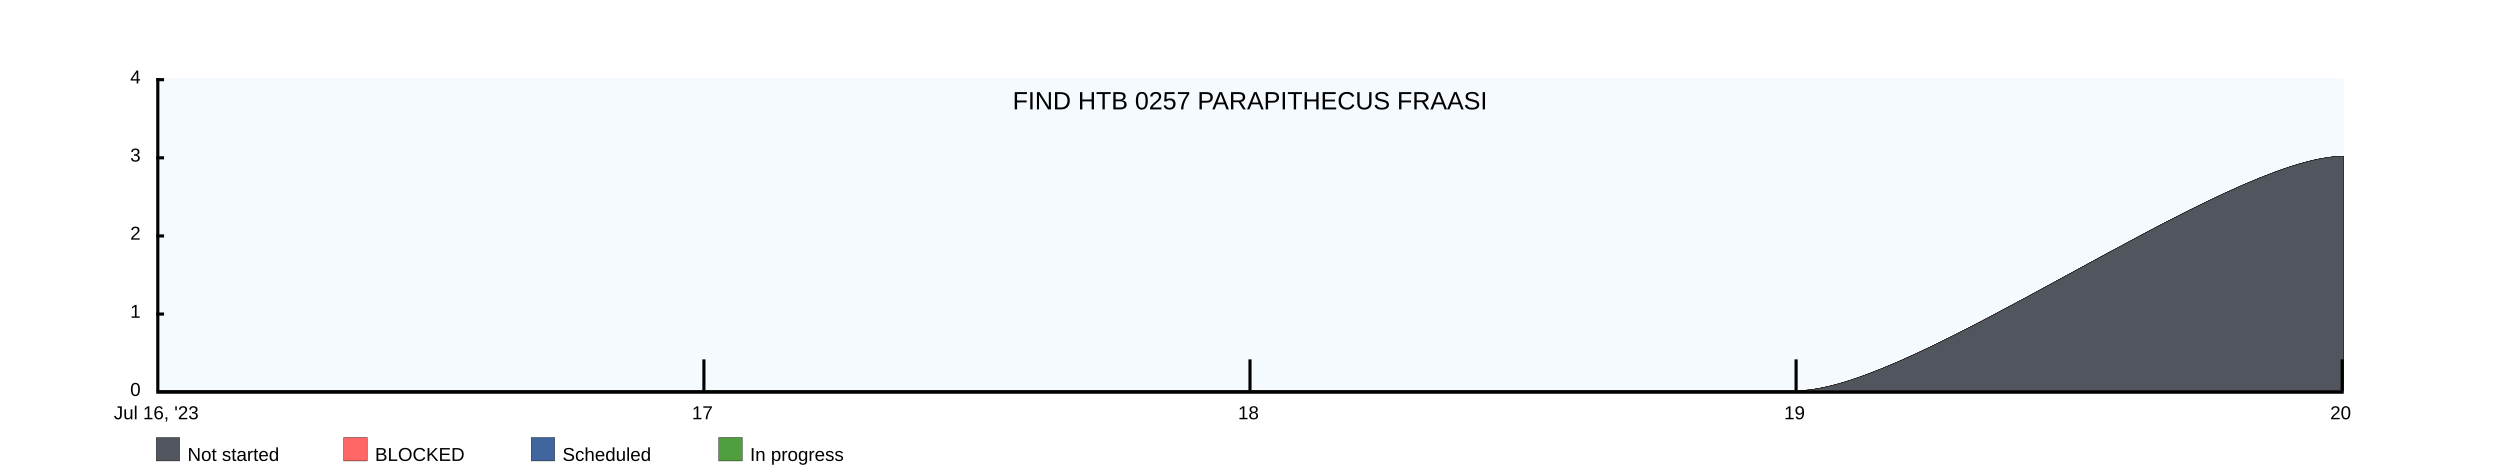
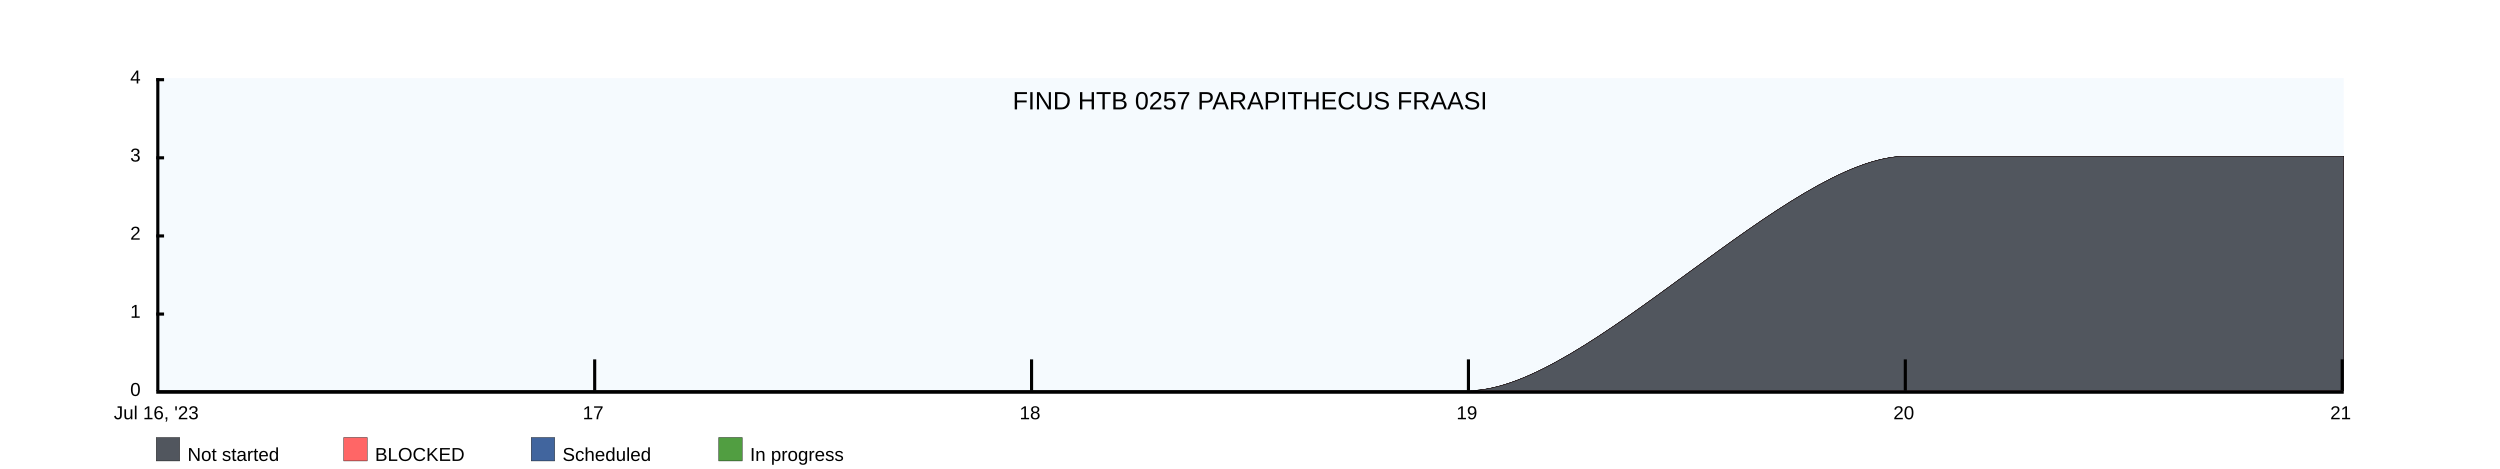
<svg xmlns="http://www.w3.org/2000/svg" width="1600" height="300">
  <rect x="100" y="50" width="1400" height="200" fill="rgba(221, 239, 250, .3)" />
  <clipPath id="theGraph">
    <rect x="100" y="50" width="1400" height="200" fill="black" />
  </clipPath>
  <rect x="100" y="280" width="15" height="15" fill="#51565E" stroke="black" stroke-width="0.25" />
  <text x="120" y="295" font-family="Arial" font-size="12" fill="black">Not started</text>
  <rect x="220" y="280" width="15" height="15" fill="#FF6666" stroke="black" stroke-width="0.25" />
  <text x="240" y="295" font-family="Arial" font-size="12" fill="black">BLOCKED</text>
  <rect x="340" y="280" width="15" height="15" fill="#41659E" stroke="black" stroke-width="0.25" />
  <text x="360" y="295" font-family="Arial" font-size="12" fill="black">Scheduled</text>
  <rect x="460" y="280" width="15" height="15" fill="#519E41" stroke="black" stroke-width="0.25" />
  <text x="480" y="295" font-family="Arial" font-size="12" fill="black">In progress</text>
-   <path d="M 100 250 M 100 250 C 100 250 450 250 450 250 C 450 250 800 250 800 250 C 800 250 1150 250 1150 250 C 1225 250 1425 100 1500 100 C 1500 100 1500 250 1500 250 C 1500 250 100 250 100 250 Z" fill="#519E41" stroke="black" stroke-width="0.25" />
-   <path d="M 100 250 M 100 250 C 100 250 450 250 450 250 C 450 250 800 250 800 250 C 800 250 1150 250 1150 250 C 1225 250 1425 100 1500 100 C 1500 100 1500 250 1500 250 C 1500 250 100 250 100 250 Z" fill="#41659E" stroke="black" stroke-width="0.25" />
-   <path d="M 100 250 M 100 250 C 100 250 450 250 450 250 C 450 250 800 250 800 250 C 800 250 1150 250 1150 250 C 1225 250 1425 100 1500 100 C 1500 100 1500 250 1500 250 C 1500 250 100 250 100 250 Z" fill="#FF6666" stroke="black" stroke-width="0.25" />
-   <path d="M 100 250 M 100 250 C 100 250 450 250 450 250 C 450 250 800 250 800 250 C 800 250 1150 250 1150 250 C 1225 250 1425 100 1500 100 C 1500 100 1500 250 1500 250 C 1500 250 100 250 100 250 Z" fill="#51565E" stroke="black" stroke-width="0.25" />
+   <path d="M 100 250 M 100 250 C 100 250 380 250 380 250 C 380 250 660 250 660 250 C 660 250 940 250 940 250 C 1015 250 1145 100 1220 100 C 1220 100 1500 100 1500 100 C 1500 100 1500 250 1500 250 C 1500 250 100 250 100 250 Z" fill="#519E41" stroke="black" stroke-width="0.25" />
+   <path d="M 100 250 M 100 250 C 100 250 380 250 380 250 C 380 250 660 250 660 250 C 660 250 940 250 940 250 C 1015 250 1145 100 1220 100 C 1220 100 1500 100 1500 100 C 1500 100 1500 250 1500 250 C 1500 250 100 250 100 250 Z" fill="#41659E" stroke="black" stroke-width="0.25" />
+   <path d="M 100 250 M 100 250 C 100 250 380 250 380 250 C 380 250 660 250 660 250 C 660 250 940 250 940 250 C 1015 250 1145 100 1220 100 C 1220 100 1500 100 1500 100 C 1500 100 1500 250 1500 250 C 1500 250 100 250 100 250 Z" fill="#FF6666" stroke="black" stroke-width="0.25" />
+   <path d="M 100 250 M 100 250 C 100 250 380 250 380 250 C 380 250 660 250 660 250 C 660 250 940 250 940 250 C 1015 250 1145 100 1220 100 C 1220 100 1500 100 1500 100 C 1500 100 1500 250 1500 250 C 1500 250 100 250 100 250 Z" fill="#51565E" stroke="black" stroke-width="0.25" />
  <text x="800" y="70" font-family="Arial" font-size="16" fill="black" text-anchor="middle" alignment-baseline="middle">FIND HTB 0257 PARAPITHECUS FRAASI</text>
  <rect x="100" y="250" width="1400" height="2" fill="black" />
  <rect x="100" y="50" width="5" height="2" fill="black" />
  <rect x="100" y="100" width="5" height="2" fill="black" />
  <rect x="100" y="150" width="5" height="2" fill="black" />
  <rect x="100" y="200" width="5" height="2" fill="black" />
  <text x="90" y="50" font-family="Arial" font-size="12" fill="black" text-anchor="end" dominant-baseline="middle">4</text>
  <text x="90" y="100" font-family="Arial" font-size="12" fill="black" text-anchor="end" dominant-baseline="middle">3</text>
  <text x="90" y="150" font-family="Arial" font-size="12" fill="black" text-anchor="end" dominant-baseline="middle">2</text>
  <text x="90" y="200" font-family="Arial" font-size="12" fill="black" text-anchor="end" dominant-baseline="middle">1</text>
  <text x="90" y="250" font-family="Arial" font-size="12" fill="black" text-anchor="end" dominant-baseline="middle">0</text>
  <text x="100" y="260" font-family="Arial" fill="black" text-anchor="middle" dominant-baseline="hanging">Jul 16, '23</text>
-   <text x="449.5" y="260" font-family="Arial" fill="black" text-anchor="middle" dominant-baseline="hanging">17</text>
-   <text x="799" y="260" font-family="Arial" fill="black" text-anchor="middle" dominant-baseline="hanging">18</text>
-   <text x="1148.5" y="260" font-family="Arial" fill="black" text-anchor="middle" dominant-baseline="hanging">19</text>
-   <text x="1498" y="260" font-family="Arial" fill="black" text-anchor="middle" dominant-baseline="hanging">20</text>
+   <text x="379.6" y="260" font-family="Arial" fill="black" text-anchor="middle" dominant-baseline="hanging">17</text>
+   <text x="659.2" y="260" font-family="Arial" fill="black" text-anchor="middle" dominant-baseline="hanging">18</text>
+   <text x="938.8" y="260" font-family="Arial" fill="black" text-anchor="middle" dominant-baseline="hanging">19</text>
+   <text x="1218.4" y="260" font-family="Arial" fill="black" text-anchor="middle" dominant-baseline="hanging">20</text>
+   <text x="1498" y="260" font-family="Arial" fill="black" text-anchor="middle" dominant-baseline="hanging">21</text>
  <rect x="100" y="50" width="2" height="200" fill="black" />
-   <rect x="449.5" y="230" width="2" height="20" fill="black" />
-   <rect x="799" y="230" width="2" height="20" fill="black" />
-   <rect x="1148.5" y="230" width="2" height="20" fill="black" />
+   <rect x="379.6" y="230" width="2" height="20" fill="black" />
+   <rect x="659.2" y="230" width="2" height="20" fill="black" />
+   <rect x="938.8" y="230" width="2" height="20" fill="black" />
+   <rect x="1218.4" y="230" width="2" height="20" fill="black" />
  <rect x="1498" y="230" width="2" height="20" fill="black" />
</svg>
